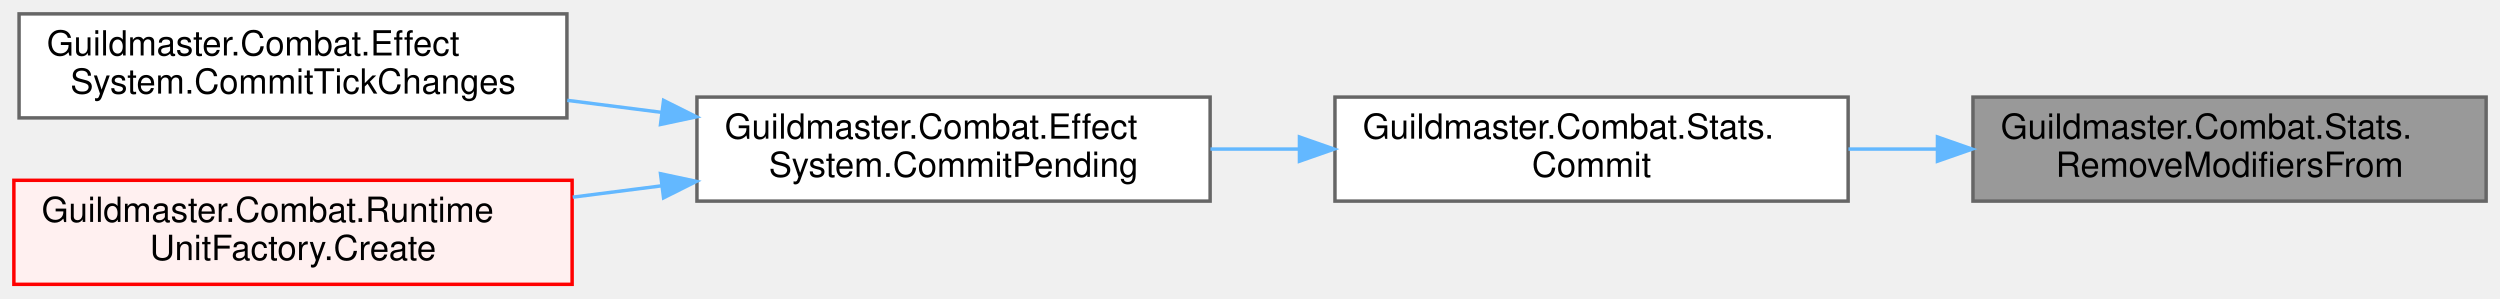
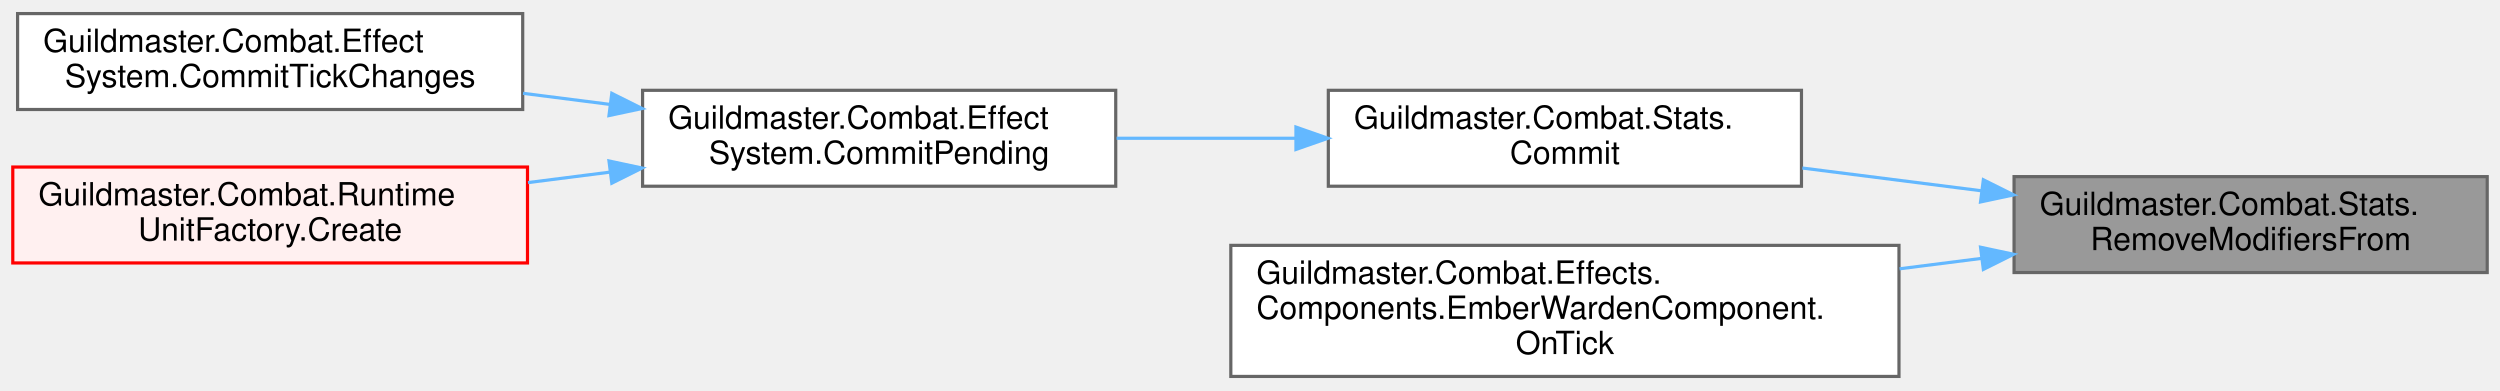
- <svg xmlns="http://www.w3.org/2000/svg" xmlns:xlink="http://www.w3.org/1999/xlink" width="721pt" height="86pt" viewBox="0.00 0.00 721.00 86.00">
-   <g id="graph0" class="graph" transform="scale(1 1) rotate(0) translate(4 82)">
+ <svg xmlns="http://www.w3.org/2000/svg" xmlns:xlink="http://www.w3.org/1999/xlink" width="782pt" height="122pt" viewBox="0.00 0.00 782.00 121.50">
+   <g id="graph0" class="graph" transform="scale(1 1) rotate(0) translate(4 117.5)">
    <g id="Node000001" class="node">
      <g id="a_Node000001">
        <a xlink:title="Удалить все модификаторы, добавленные от source .">
-           <polygon fill="#999999" stroke="#666666" points="713,-54 565,-54 565,-24 713,-24 713,-54" />
-           <text text-anchor="start" x="573" y="-42" font-family="Helvetica,sans-Serif" font-size="10.00">Guildmaster.Combat.Stats.</text>
-           <text text-anchor="middle" x="639" y="-31" font-family="Helvetica,sans-Serif" font-size="10.00">RemoveModifiersFrom</text>
+           <polygon fill="#999999" stroke="#666666" points="774,-62.5 626,-62.5 626,-32.5 774,-32.5 774,-62.5" />
+           <text text-anchor="start" x="634" y="-50.5" font-family="Helvetica,sans-Serif" font-size="10.00">Guildmaster.Combat.Stats.</text>
+           <text text-anchor="middle" x="700" y="-39.5" font-family="Helvetica,sans-Serif" font-size="10.00">RemoveModifiersFrom</text>
        </a>
      </g>
    </g>
    <g id="Node000002" class="node">
      <g id="a_Node000002">
        <a xlink:href="classGuildmaster_1_1Combat_1_1Stats.html#a2ba9f65756d1aaa68f725852d6bb0ac5" target="_top" xlink:title="Проявить отложенные изменения: снятия, затем наложения.">
-           <polygon fill="white" stroke="#666666" points="529,-54 381,-54 381,-24 529,-24 529,-54" />
-           <text text-anchor="start" x="389" y="-42" font-family="Helvetica,sans-Serif" font-size="10.00">Guildmaster.Combat.Stats.</text>
-           <text text-anchor="middle" x="455" y="-31" font-family="Helvetica,sans-Serif" font-size="10.00">Commit</text>
+           <polygon fill="white" stroke="#666666" points="559.5,-89.5 411.5,-89.5 411.5,-59.5 559.5,-59.5 559.5,-89.5" />
+           <text text-anchor="start" x="419.5" y="-77.5" font-family="Helvetica,sans-Serif" font-size="10.00">Guildmaster.Combat.Stats.</text>
+           <text text-anchor="middle" x="485.5" y="-66.5" font-family="Helvetica,sans-Serif" font-size="10.00">Commit</text>
        </a>
      </g>
    </g>
    <g id="edge1_Node000001_Node000002" class="edge">
      <g id="a_edge1_Node000001_Node000002">
        <a xlink:title=" ">
-           <path fill="none" stroke="#63b8ff" d="M554.48,-39C546.01,-39 537.44,-39 529.09,-39" />
-           <polygon fill="#63b8ff" stroke="#63b8ff" points="554.76,-42.5 564.76,-39 554.76,-35.5 554.76,-42.5" />
+           <path fill="none" stroke="#63b8ff" d="M615.72,-58.08C597.25,-60.43 577.8,-62.9 559.77,-65.19" />
+           <polygon fill="#63b8ff" stroke="#63b8ff" points="616.39,-61.52 625.87,-56.79 615.51,-54.58 616.39,-61.52" />
+         </a>
+       </g>
+     </g>
+     <g id="Node000008" class="node">
+       <g id="a_Node000008">
+         <a xlink:href="classGuildmaster_1_1Combat_1_1Effects_1_1Components_1_1EmberWardenComponent.html#a7793e21a81f9103428a466fb2ac77c48" target="_top" xlink:title=" ">
+           <polygon fill="white" stroke="#666666" points="590,-41 381,-41 381,0 590,0 590,-41" />
+           <text text-anchor="start" x="389" y="-29" font-family="Helvetica,sans-Serif" font-size="10.00">Guildmaster.Combat.Effects.</text>
+           <text text-anchor="start" x="389" y="-18" font-family="Helvetica,sans-Serif" font-size="10.00">Components.EmberWardenComponent.</text>
+           <text text-anchor="middle" x="485.5" y="-7" font-family="Helvetica,sans-Serif" font-size="10.00">OnTick</text>
+         </a>
+       </g>
+     </g>
+     <g id="edge5_Node000001_Node000008" class="edge">
+       <g id="a_edge5_Node000001_Node000008">
+         <a xlink:title=" ">
+           <path fill="none" stroke="#63b8ff" d="M615.75,-36.92C607.35,-35.86 598.76,-34.76 590.18,-33.67" />
+           <polygon fill="#63b8ff" stroke="#63b8ff" points="615.51,-40.42 625.87,-38.21 616.39,-33.48 615.51,-40.42" />
        </a>
      </g>
    </g>
    <g id="Node000003" class="node">
      <g id="a_Node000003">
        <a xlink:href="classGuildmaster_1_1Combat_1_1EffectSystem.html#aafdd26efd16e1f27b83bafcb7f970482" target="_top" xlink:title="Проявить отложенное на одном юните.">
-           <polygon fill="white" stroke="#666666" points="345,-54 197,-54 197,-24 345,-24 345,-54" />
-           <text text-anchor="start" x="205" y="-42" font-family="Helvetica,sans-Serif" font-size="10.00">Guildmaster.Combat.Effect</text>
-           <text text-anchor="middle" x="271" y="-31" font-family="Helvetica,sans-Serif" font-size="10.00">System.CommitPending</text>
+           <polygon fill="white" stroke="#666666" points="345,-89.5 197,-89.5 197,-59.5 345,-59.5 345,-89.5" />
+           <text text-anchor="start" x="205" y="-77.5" font-family="Helvetica,sans-Serif" font-size="10.00">Guildmaster.Combat.Effect</text>
+           <text text-anchor="middle" x="271" y="-66.5" font-family="Helvetica,sans-Serif" font-size="10.00">System.CommitPending</text>
        </a>
      </g>
    </g>
    <g id="edge2_Node000002_Node000003" class="edge">
      <g id="a_edge2_Node000002_Node000003">
        <a xlink:title=" ">
-           <path fill="none" stroke="#63b8ff" d="M370.48,-39C362.01,-39 353.44,-39 345.09,-39" />
-           <polygon fill="#63b8ff" stroke="#63b8ff" points="370.76,-42.5 380.76,-39 370.76,-35.5 370.76,-42.5" />
+           <path fill="none" stroke="#63b8ff" d="M401.22,-74.5C382.75,-74.5 363.3,-74.5 345.27,-74.5" />
+           <polygon fill="#63b8ff" stroke="#63b8ff" points="401.37,-78 411.37,-74.5 401.37,-71 401.37,-78" />
        </a>
      </g>
    </g>
    <g id="Node000004" class="node">
      <g id="a_Node000004">
        <a xlink:href="classGuildmaster_1_1Combat_1_1EffectSystem.html#a876e8cfca2bf82b25b68759d9ed0aa20" target="_top" xlink:title="ЗАКОН ВИДИМОСТИ ЭФФЕКТОВ: проявить всё, что эффекты наложили или сняли за этот тик — статы и маску те...">
-           <polygon fill="white" stroke="#666666" points="159.5,-78 1.5,-78 1.5,-48 159.5,-48 159.5,-78" />
-           <text text-anchor="start" x="9.5" y="-66" font-family="Helvetica,sans-Serif" font-size="10.00">Guildmaster.Combat.Effect</text>
-           <text text-anchor="middle" x="80.5" y="-55" font-family="Helvetica,sans-Serif" font-size="10.00">System.CommitTickChanges</text>
+           <polygon fill="white" stroke="#666666" points="159.5,-113.5 1.5,-113.5 1.5,-83.5 159.5,-83.5 159.5,-113.5" />
+           <text text-anchor="start" x="9.5" y="-101.5" font-family="Helvetica,sans-Serif" font-size="10.00">Guildmaster.Combat.Effect</text>
+           <text text-anchor="middle" x="80.5" y="-90.5" font-family="Helvetica,sans-Serif" font-size="10.00">System.CommitTickChanges</text>
        </a>
      </g>
    </g>
    <g id="edge3_Node000003_Node000004" class="edge">
      <g id="a_edge3_Node000003_Node000004">
        <a xlink:title=" ">
-           <path fill="none" stroke="#63b8ff" d="M186.74,-49.6C177.72,-50.75 168.56,-51.92 159.6,-53.06" />
-           <polygon fill="#63b8ff" stroke="#63b8ff" points="187.37,-53.05 196.85,-48.31 186.49,-46.1 187.37,-53.05" />
+           <path fill="none" stroke="#63b8ff" d="M186.74,-85.1C177.72,-86.25 168.56,-87.42 159.6,-88.56" />
+           <polygon fill="#63b8ff" stroke="#63b8ff" points="187.37,-88.55 196.85,-83.81 186.49,-81.6 187.37,-88.55" />
        </a>
      </g>
    </g>
    <g id="Node000005" class="node">
      <g id="a_Node000005">
        <a xlink:href="classGuildmaster_1_1Combat_1_1RuntimeUnitFactory.html#a70e9cf5d31e2c828b5913df2b51f7b5a" target="_top" xlink:title="Создать RuntimeUnit из SO-данных.">
-           <polygon fill="#fff0f0" stroke="red" points="161,-30 0,-30 0,0 161,0 161,-30" />
-           <text text-anchor="start" x="8" y="-18" font-family="Helvetica,sans-Serif" font-size="10.00">Guildmaster.Combat.Runtime</text>
-           <text text-anchor="middle" x="80.5" y="-7" font-family="Helvetica,sans-Serif" font-size="10.00">UnitFactory.Create</text>
+           <polygon fill="#fff0f0" stroke="red" points="161,-65.5 0,-65.5 0,-35.5 161,-35.5 161,-65.5" />
+           <text text-anchor="start" x="8" y="-53.5" font-family="Helvetica,sans-Serif" font-size="10.00">Guildmaster.Combat.Runtime</text>
+           <text text-anchor="middle" x="80.5" y="-42.5" font-family="Helvetica,sans-Serif" font-size="10.00">UnitFactory.Create</text>
        </a>
      </g>
    </g>
    <g id="edge4_Node000003_Node000005" class="edge">
      <g id="a_edge4_Node000003_Node000005">
        <a xlink:title=" ">
-           <path fill="none" stroke="#63b8ff" d="M186.89,-28.42C178.35,-27.33 169.68,-26.23 161.17,-25.14" />
-           <polygon fill="#63b8ff" stroke="#63b8ff" points="186.49,-31.9 196.85,-29.69 187.37,-24.95 186.49,-31.9" />
+           <path fill="none" stroke="#63b8ff" d="M186.89,-63.92C178.35,-62.83 169.68,-61.73 161.17,-60.64" />
+           <polygon fill="#63b8ff" stroke="#63b8ff" points="186.49,-67.4 196.85,-65.19 187.37,-60.45 186.49,-67.4" />
        </a>
      </g>
    </g>
  </g>
</svg>
